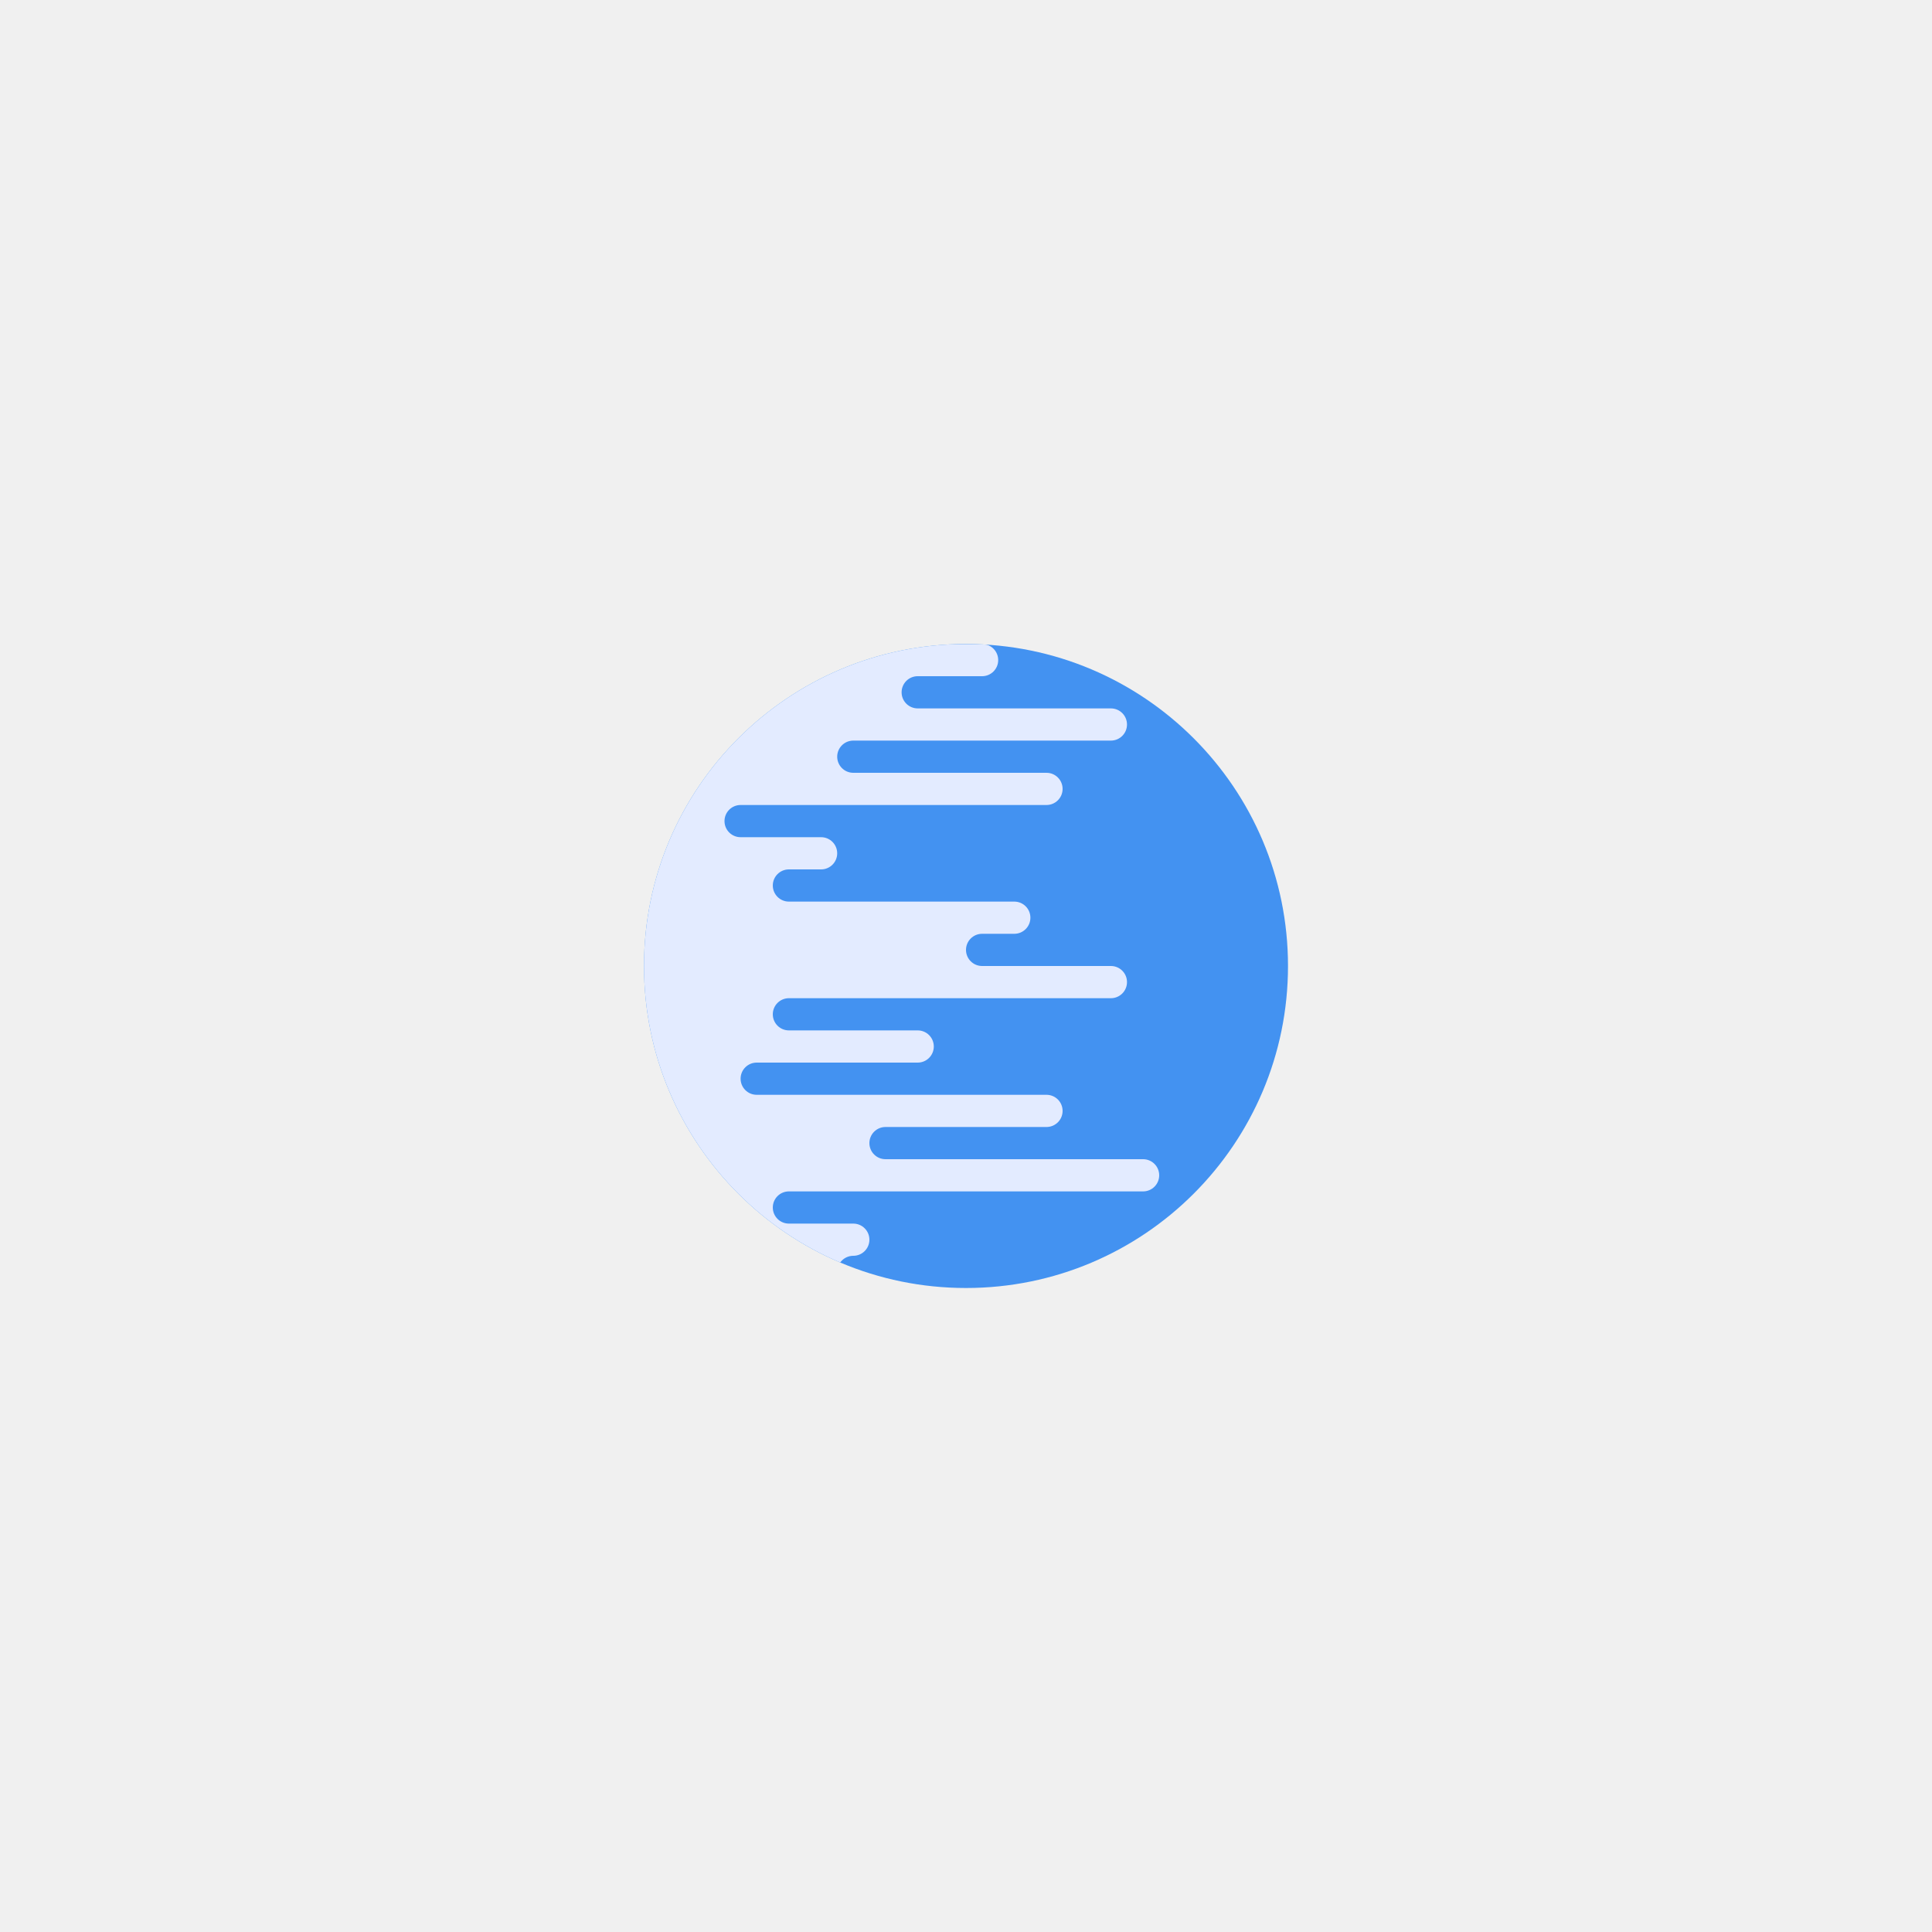
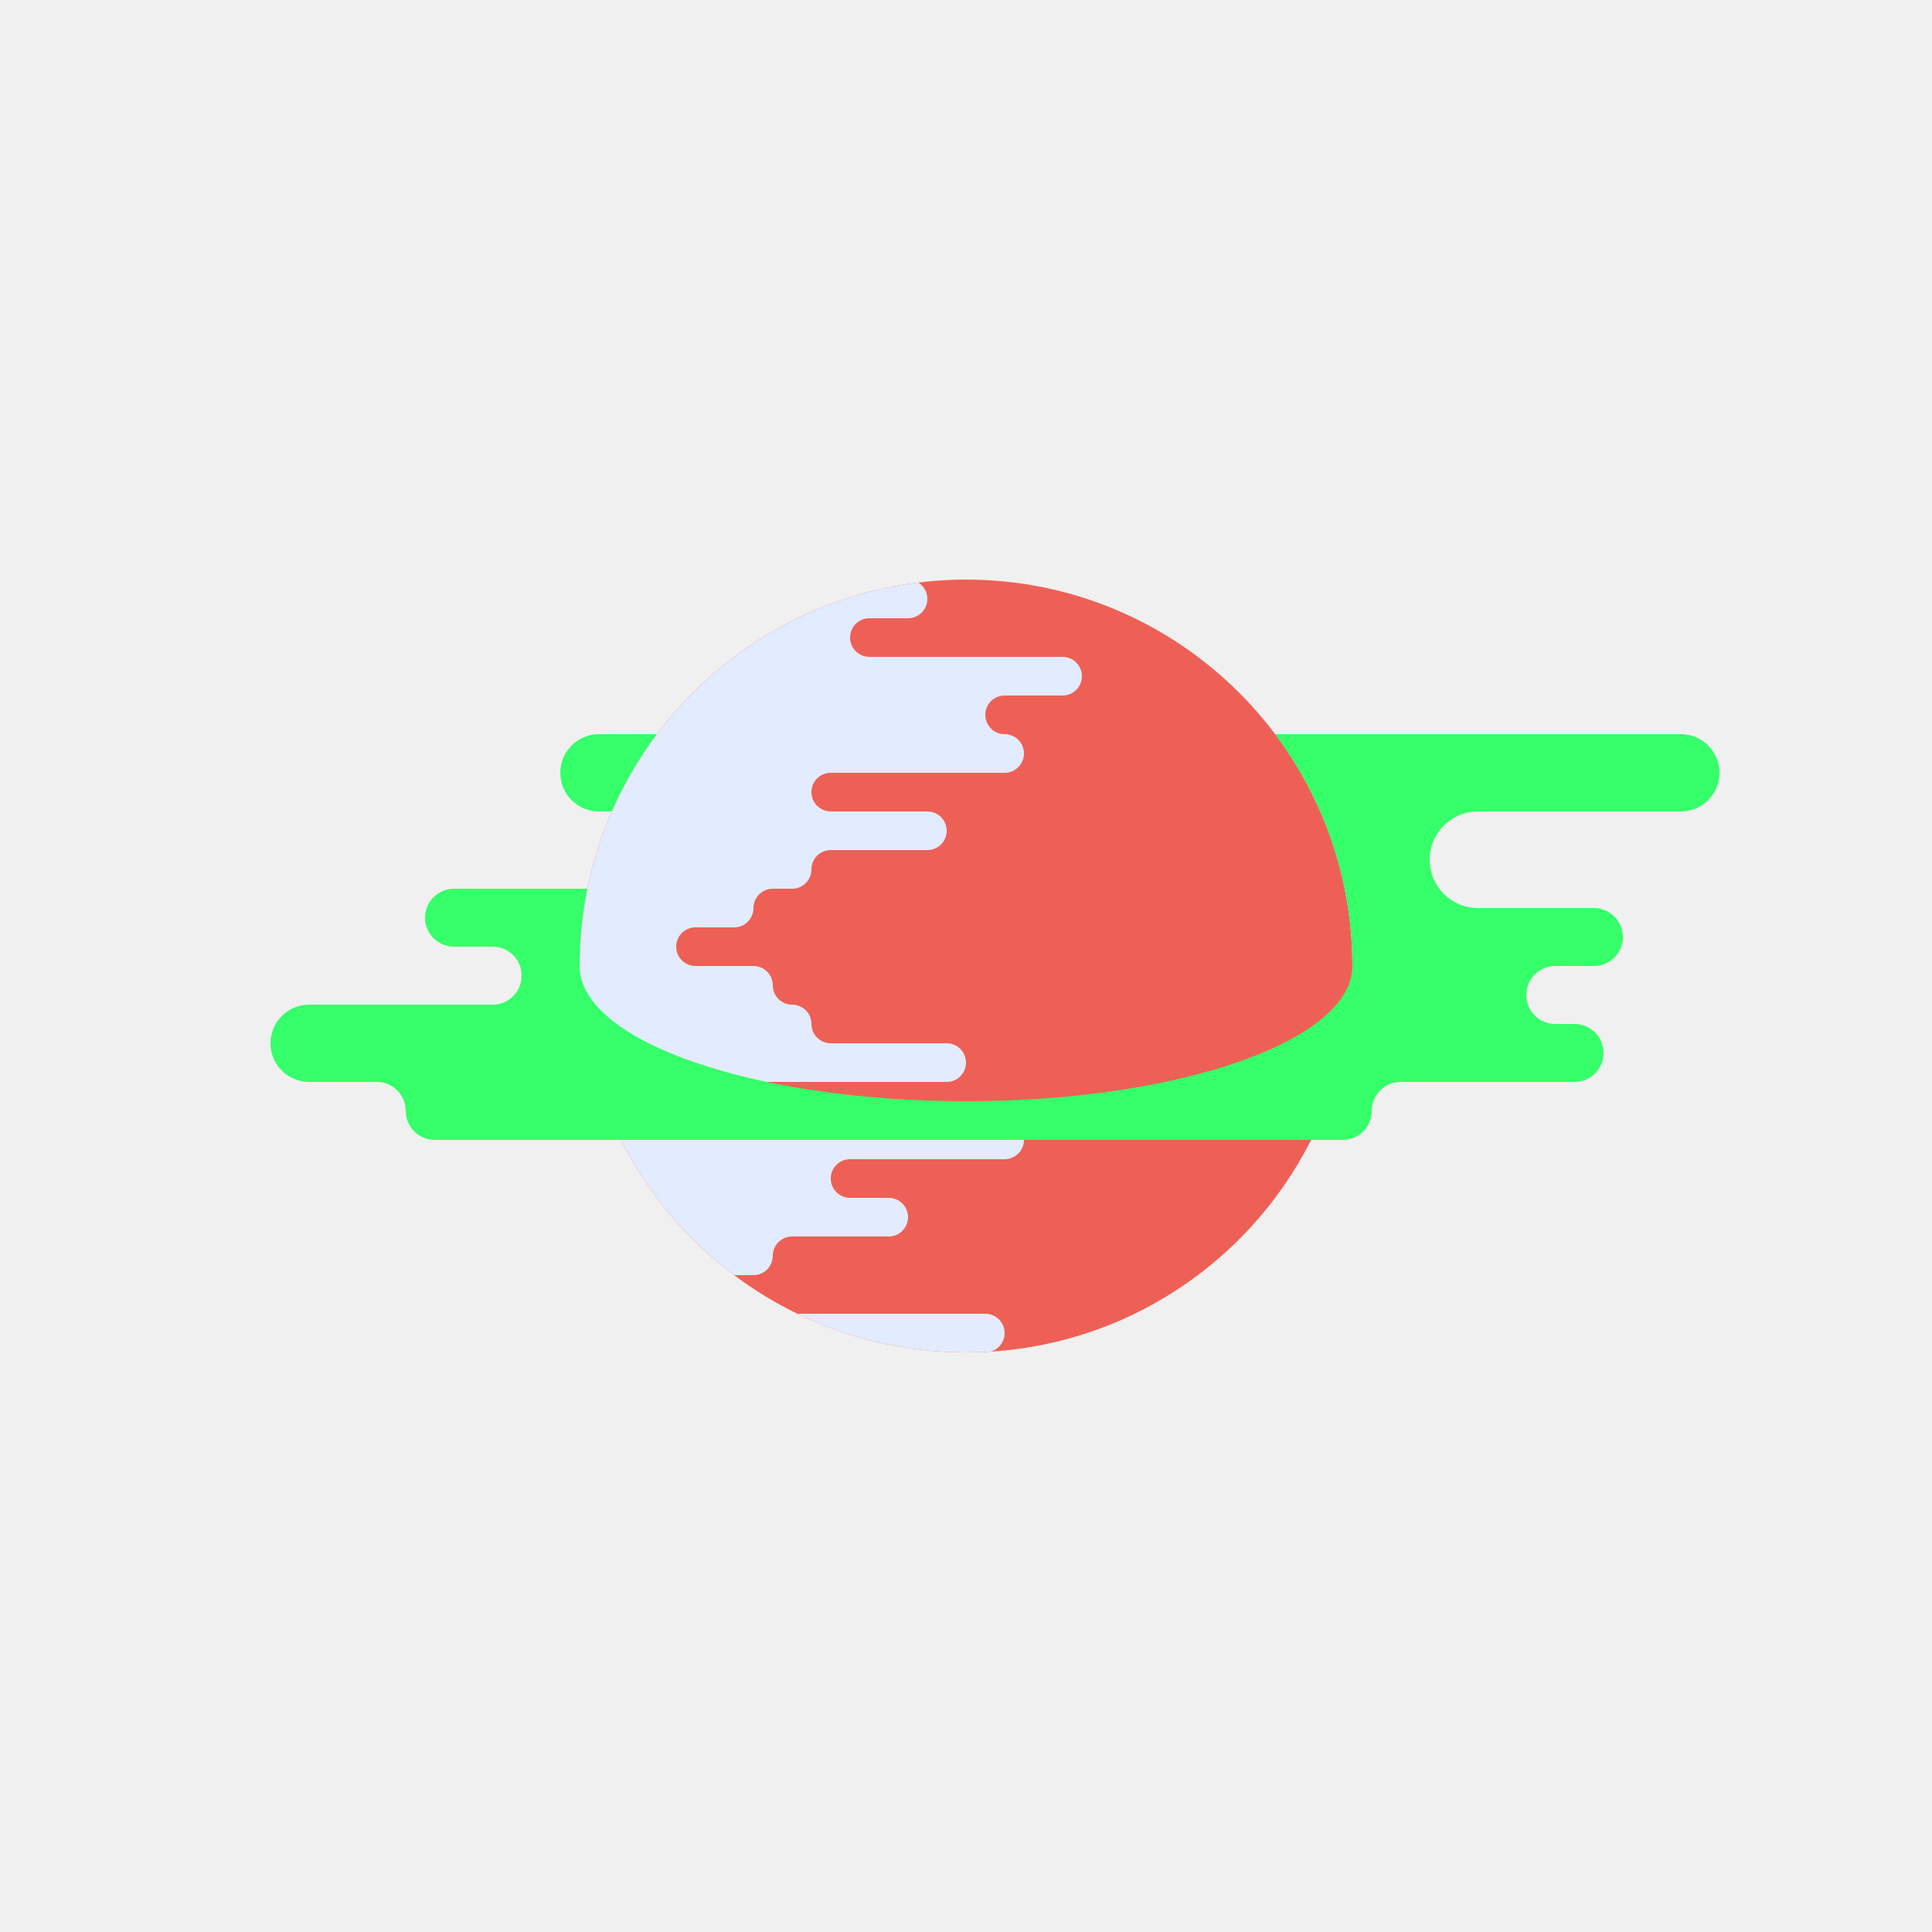
- <svg xmlns="http://www.w3.org/2000/svg" xmlns:xlink="http://www.w3.org/1999/xlink" width="1200px" height="1200px" viewBox="0 0 1200 1200" version="1.1">
+ <svg xmlns="http://www.w3.org/2000/svg" xmlns:xlink="http://www.w3.org/1999/xlink" width="1000px" height="1000px" viewBox="0 0 1000 1000" version="1.1">
  <defs>
    <path d="M200,0 C310.457,-2.02906125e-14 400,89.543 400,200 C400,310.457 310.457,400 200,400 C89.543,400 1.3527075e-14,310.457 0,200 C-1.3527075e-14,89.543 89.543,2.02906125e-14 200,0 Z" id="path-1" />
  </defs>
  <g id="Planètes" stroke="none" stroke-width="1" fill="none" fill-rule="evenodd">
-     <g id="(10-Bis)">
-       <g id="Combined-Shape" transform="translate(400, 400)">
+     <g id="Impact-Hub">
+       <g id="Combined-Shape" transform="translate(300, 300)">
        <mask id="mask-2" fill="white">
          <use xlink:href="#path-1" />
        </mask>
-         <use id="Mask" fill="#4392F1" xlink:href="#path-1" />
-         <path d="M140,370 C140,375.523 135.523,380 130,380 C124.477,380 120,384.477 120,390 C120,395.523 115.523,400 110,400 L-100,400 C-155.228,400 -200,355.228 -200,300 L-200,100 C-200,44.772 -155.228,1.01453063e-14 -100,0 L210,6.92779167e-14 C215.523,6.82633861e-14 220,4.477 220,10 C220,15.523 215.523,20 210,20 L170,20 C164.477,20 160,24.477 160,30 C160,35.523 164.477,40 170,40 L290,40 C295.523,40 300,44.477 300,50 C300,55.523 295.523,60 290,60 L130,60 C124.477,60 120,64.477 120,70 C120,75.523 124.477,80 130,80 L250,80 C255.523,80 260,84.477 260,90 C260,95.523 255.523,100 250,100 L60,100 C54.477,100 50,104.477 50,110 C50,115.523 54.477,120 60,120 L110,120 C115.523,120 120,124.477 120,130 C120,135.523 115.523,140 110,140 L90,140 C84.477,140 80,144.477 80,150 C80,155.523 84.477,160 90,160 L230,160 C235.523,160 240,164.477 240,170 C240,175.523 235.523,180 230,180 L210,180 C204.477,180 200,184.477 200,190 C200,195.523 204.477,200 210,200 L290,200 C295.523,200 300,204.477 300,210 C300,215.523 295.523,220 290,220 L90,220 C84.477,220 80,224.477 80,230 C80,235.523 84.477,240 90,240 L170,240 C175.523,240 180,244.477 180,250 C180,255.523 175.523,260 170,260 L70,260 C64.477,260 60,264.477 60,270 C60,275.523 64.477,280 70,280 L250,280 C255.523,280 260,284.477 260,290 C260,295.523 255.523,300 250,300 L150,300 C144.477,300 140,304.477 140,310 C140,315.523 144.477,320 150,320 L310,320 C315.523,320 320,324.477 320,330 C320,335.523 315.523,340 310,340 L90,340 C84.477,340 80,344.477 80,350 C80,355.523 84.477,360 90,360 L130,360 C135.523,360 140,364.477 140,370 L140,370 Z" fill="#E3EBFF" mask="url(#mask-2)" />
+         <use id="Mask" fill="#EE6055" xlink:href="#path-1" />
+         <path d="M70,370 C70,375.523 74.477,380 80,380 L210,380 C215.523,380 220,384.477 220,390 C220,395.523 215.523,400 210,400 L-140,400 C-195.228,400 -240,355.228 -240,300 L-240,100 C-240,44.772 -195.228,1.01453063e-14 -140,0 L170,7.63833441e-14 C175.523,7.53688135e-14 180,4.477 180,10 C180,15.523 175.523,20 170,20 L150,20 C144.477,20 140,24.477 140,30 C140,35.523 144.477,40 150,40 L250,40 C255.523,40 260,44.477 260,50 C260,55.523 255.523,60 250,60 L220,60 C214.477,60 210,64.477 210,70 C210,75.523 214.477,80 220,80 C225.523,80 230,84.477 230,90 C230,95.523 225.523,100 220,100 L130,100 C124.477,100 120,104.477 120,110 C120,115.523 124.477,120 130,120 L180,120 C185.523,120 190,124.477 190,130 C190,135.523 185.523,140 180,140 L130,140 C124.477,140 120,144.477 120,150 C120,155.523 115.523,160 110,160 L100,160 C94.477,160 90,164.477 90,170 C90,175.523 85.523,180 80,180 L60,180 C54.477,180 50,184.477 50,190 C50,195.523 54.477,200 60,200 L90,200 C95.523,200 100,204.477 100,210 C100,215.523 104.477,220 110,220 C115.523,220 120,224.477 120,230 C120,235.523 124.477,240 130,240 L190,240 C195.523,240 200,244.477 200,250 C200,255.523 195.523,260 190,260 L-5.68434189e-14,260 C-5.523,260 -10,264.477 -10,270 C-10,275.523 -5.523,280 -5.68434189e-14,280 L220,280 C225.523,280 230,284.477 230,290 C230,295.523 225.523,300 220,300 L140,300 C134.477,300 130,304.477 130,310 C130,315.523 134.477,320 140,320 L160,320 C165.523,320 170,324.477 170,330 C170,335.523 165.523,340 160,340 L110,340 C104.477,340 100,344.477 100,350 C100,355.523 95.523,360 90,360 L80,360 C74.477,360 70,364.477 70,370 Z" fill="#E3EBFF" mask="url(#mask-2)" />
      </g>
+       <path d="M304.001,460 C301.377,472.924 300,486.301 300,500 C300,538.66 389.543,570 500,570 C610.457,570 700,538.66 700,500 C700,454.976 685.122,413.426 660.015,380 L870,380 C881.046,380 890,388.954 890,400 C890,411.046 881.046,420 870,420 L765,420 C751.193,420 740,431.193 740,445 C740,458.807 751.193,470 765,470 L825,470 C833.284,470 840,476.716 840,485 C840,493.284 833.284,500 825,500 L805,500 C796.716,500 790,506.716 790,515 C790,523.284 796.716,530 805,530 L815,530 C823.284,530 830,536.716 830,545 C830,553.284 823.284,560 815,560 L725,560 L725,560 C716.716,560 710,566.716 710,575 C710,583.284 703.284,590 695,590 L225,590 C216.716,590 210,583.284 210,575 C210,566.716 203.284,560 195,560 L160,560 C148.954,560 140,551.046 140,540 C140,528.954 148.954,520 160,520 L255,520 C263.284,520 270,513.284 270,505 C270,496.716 263.284,490 255,490 L235,490 C226.716,490 220,483.284 220,475 C220,466.716 226.716,460 235,460 L304.001,460 Z M316.642,420 L310,420 C298.954,420 290,411.046 290,400 C290,388.954 298.954,380 310,380 L339.985,380 C330.74,392.309 322.881,405.72 316.642,420 Z" id="Combined-Shape" fill="#35FF69" />
    </g>
  </g>
</svg>
